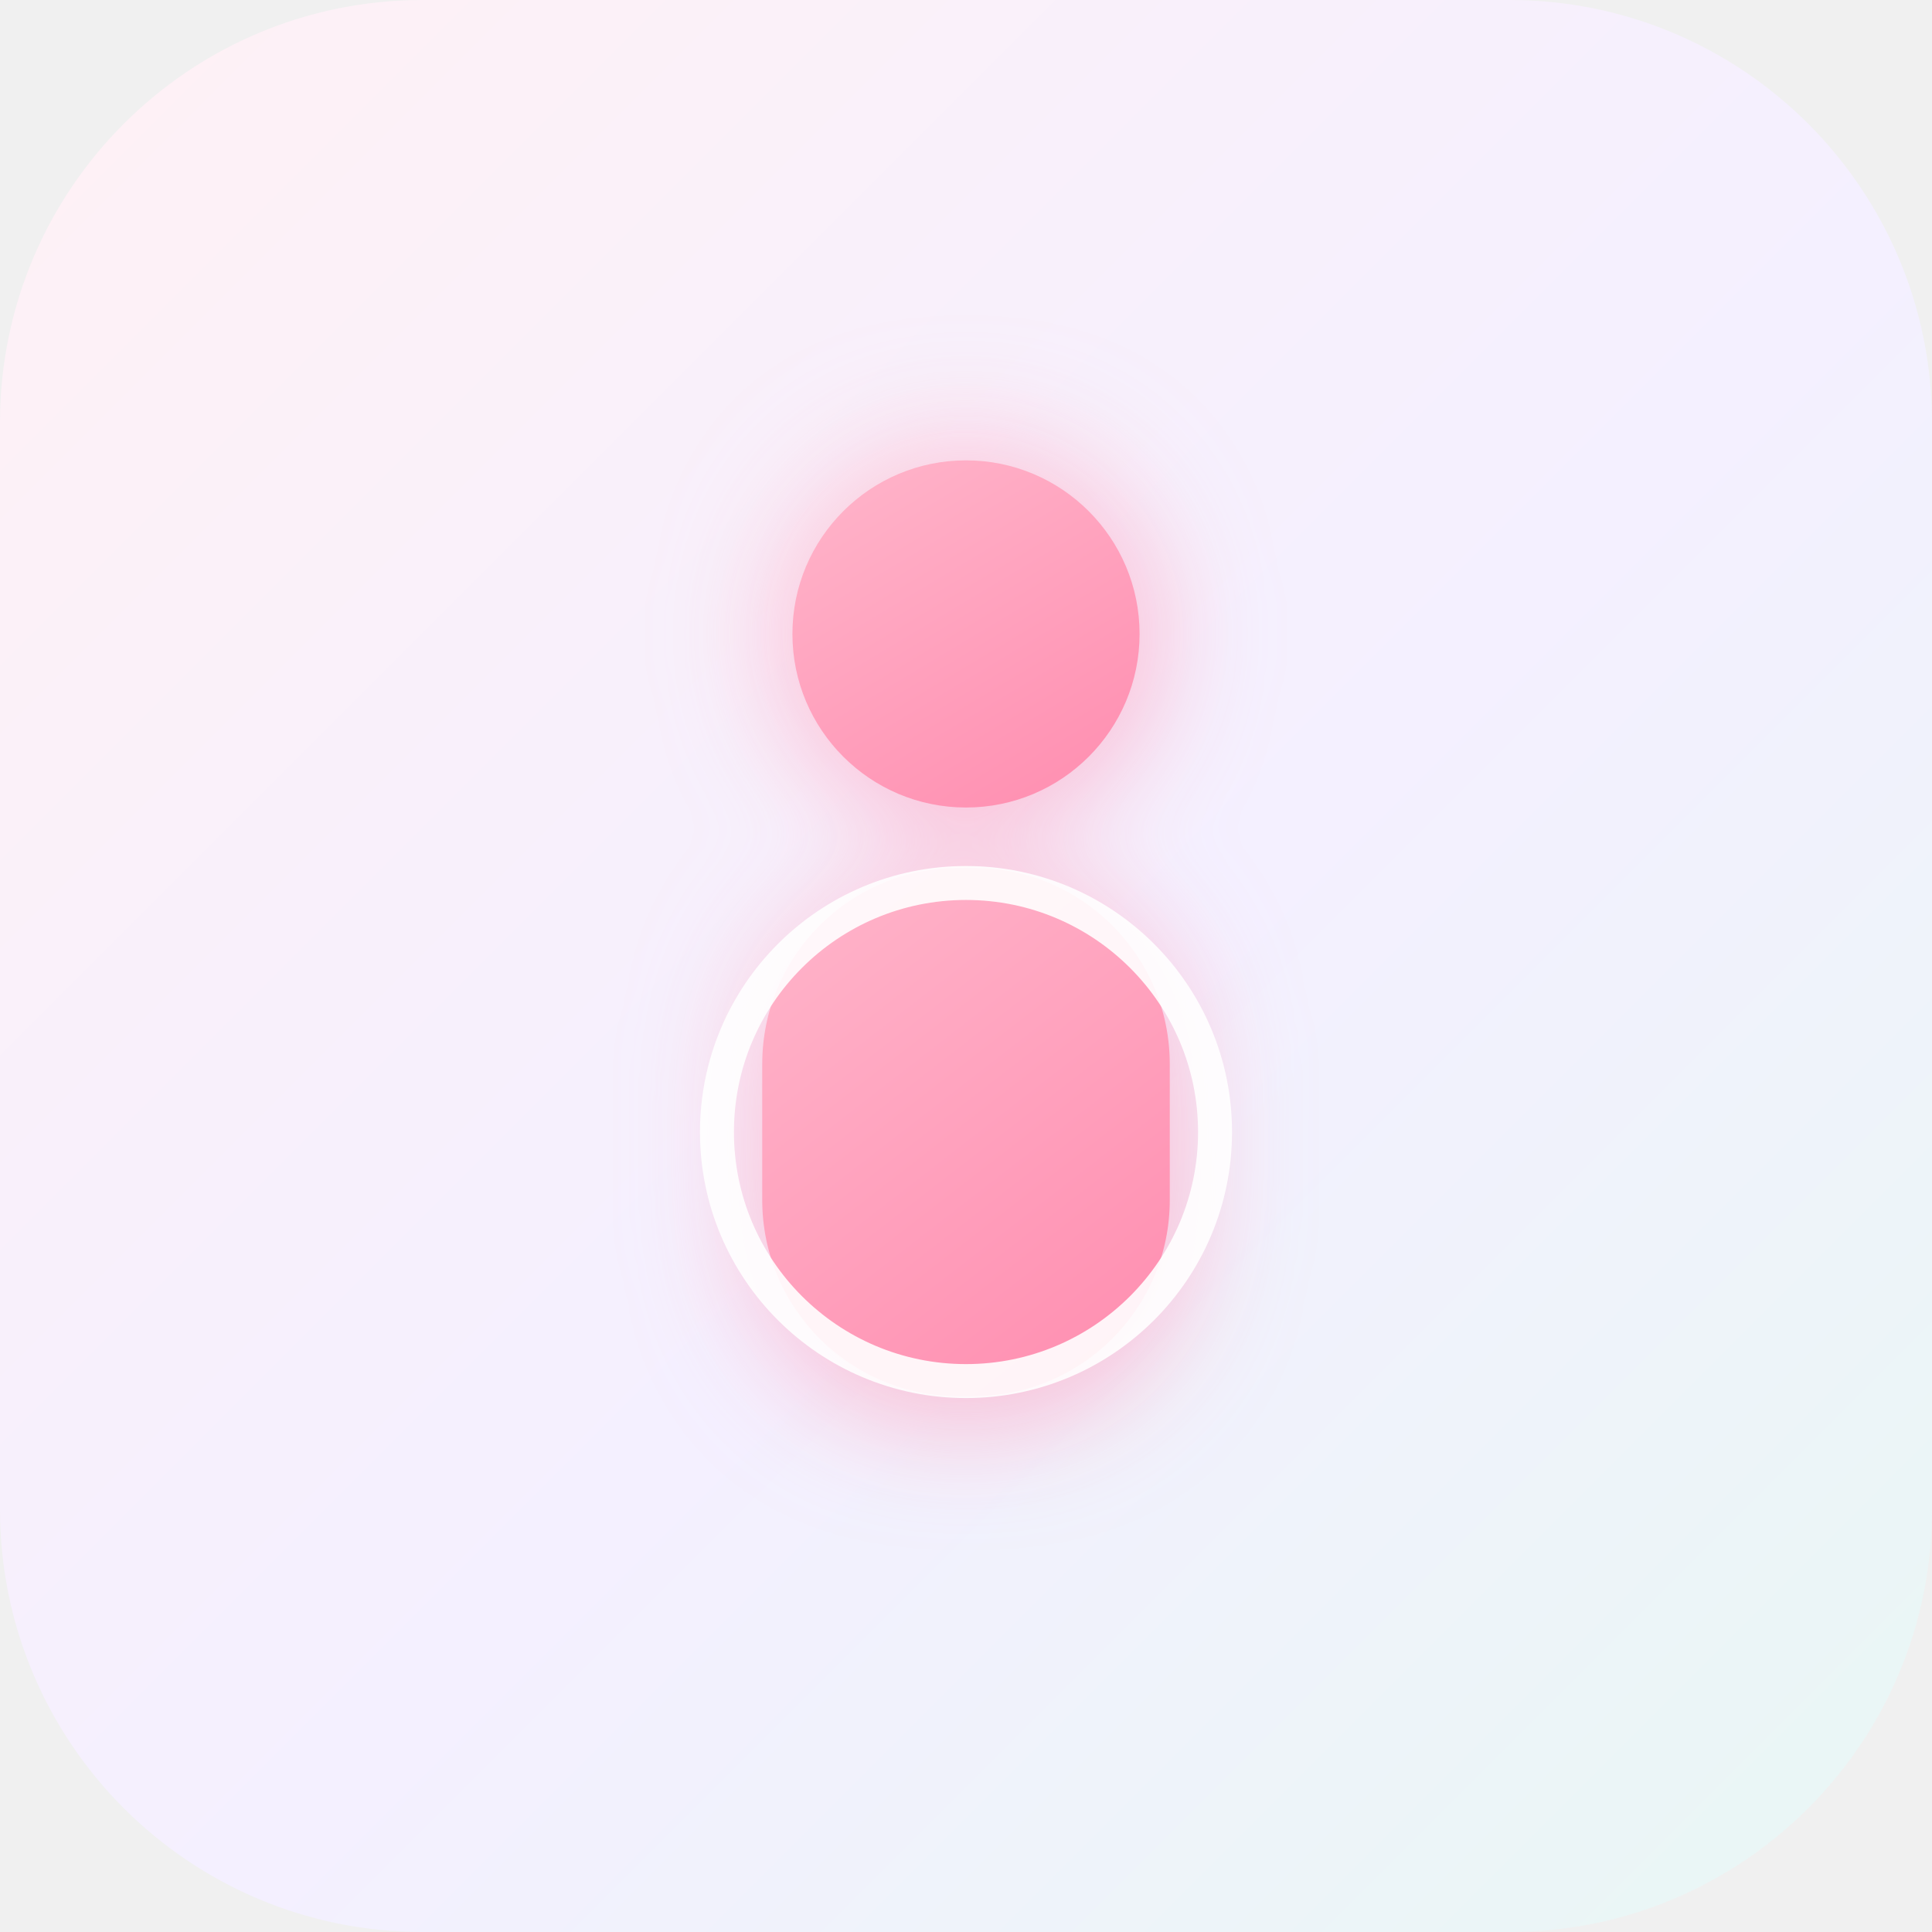
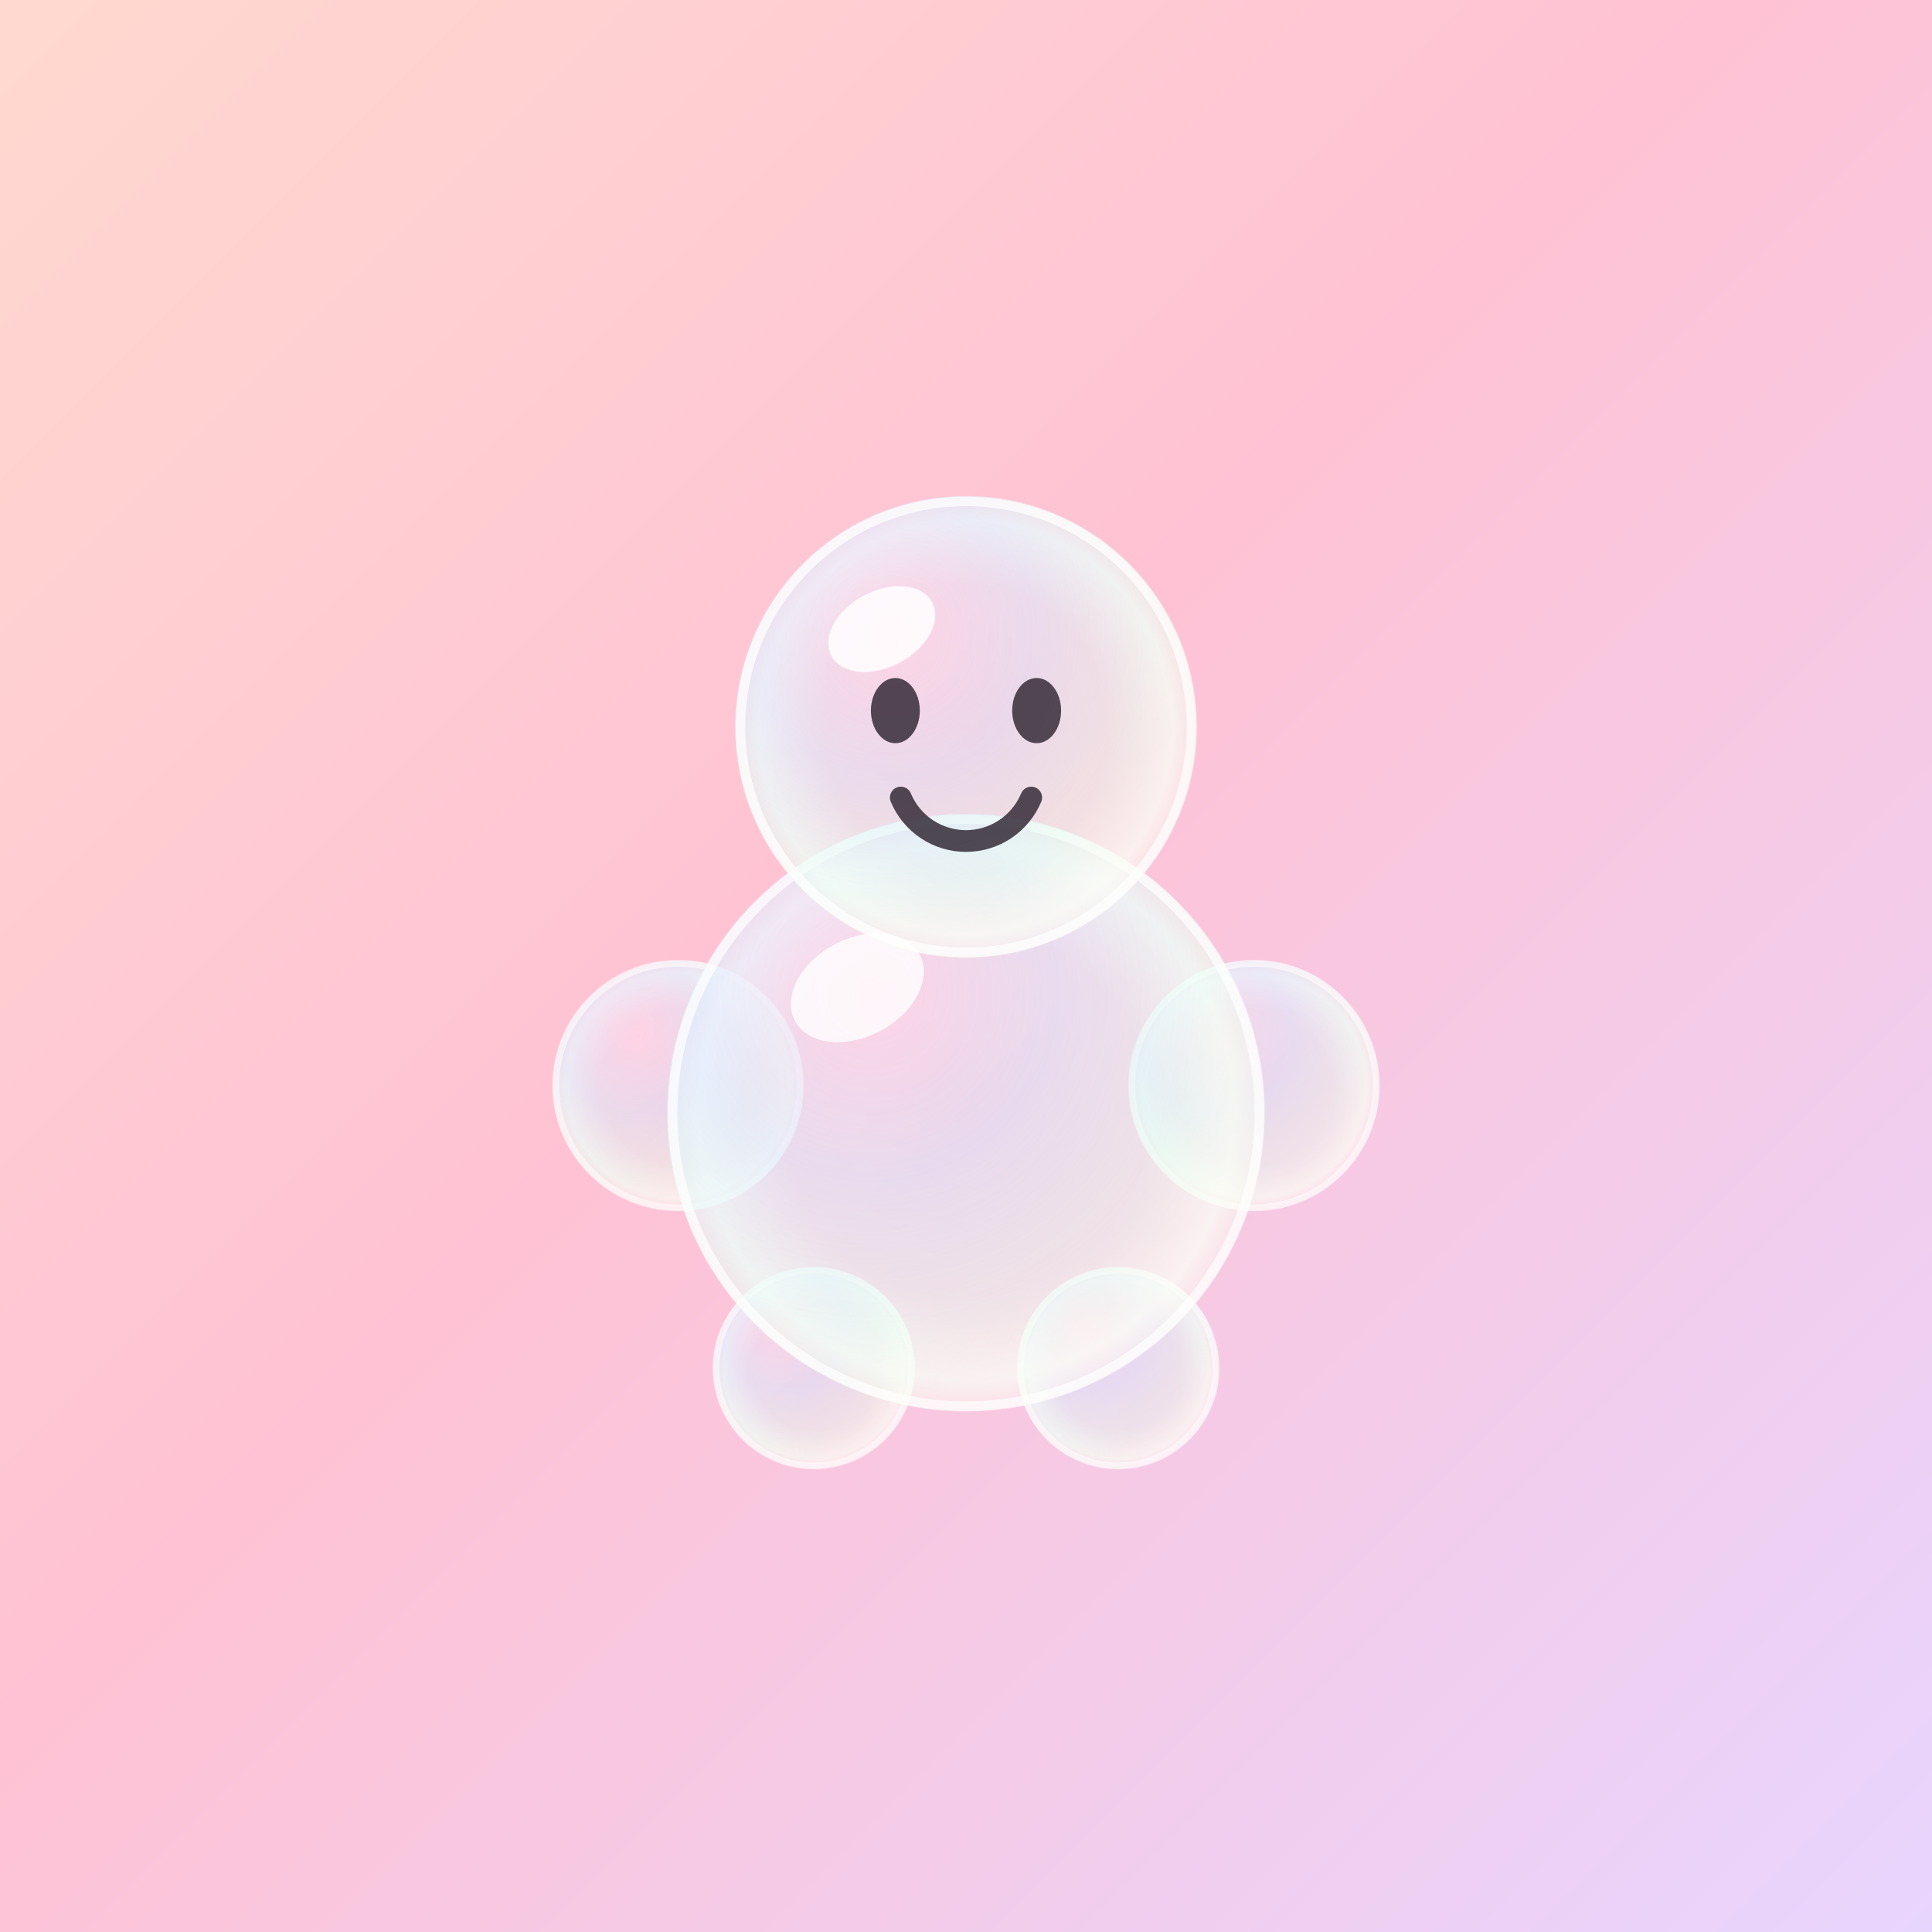
- <svg xmlns="http://www.w3.org/2000/svg" viewBox="0 0 512 512">
+ <svg xmlns="http://www.w3.org/2000/svg" viewBox="0 0 512 512" role="img" aria-label="bubble">
  <defs>
    <linearGradient id="bg" x1="0" y1="0" x2="1" y2="1">
-       <stop offset="0" stop-color="#FFF1F5" />
-       <stop offset="0.55" stop-color="#F4F0FF" />
-       <stop offset="1" stop-color="#E8F7F4" />
+       <stop offset="0" stop-color="#FFD9CF" />
+       <stop offset="0.45" stop-color="#FFC2D4" />
+       <stop offset="1" stop-color="#E8D5FF" />
    </linearGradient>
-     <linearGradient id="body" x1="0.2" y1="0" x2="0.8" y2="1">
-       <stop offset="0" stop-color="#FFB3C9" />
-       <stop offset="1" stop-color="#FF8FB1" />
-     </linearGradient>
-     <filter id="soft" x="-40%" y="-40%" width="180%" height="180%">
-       <feGaussianBlur stdDeviation="14" />
-     </filter>
+     <radialGradient id="film" cx="0.5" cy="0.5" r="0.5">
+       <stop offset="0" stop-color="#ffffff" stop-opacity="0.14" />
+       <stop offset="0.62" stop-color="#ffffff" stop-opacity="0.24" />
+       <stop offset="0.9" stop-color="#ffffff" stop-opacity="0.72" />
+       <stop offset="1" stop-color="#ffffff" stop-opacity="0.34" />
+     </radialGradient>
+     <radialGradient id="iris" cx="0.34" cy="0.3" r="0.78">
+       <stop offset="0" stop-color="#FFD6EC" stop-opacity="0.55" />
+       <stop offset="0.4" stop-color="#CEE8FF" stop-opacity="0.42" />
+       <stop offset="0.72" stop-color="#D6FFE8" stop-opacity="0.3" />
+       <stop offset="1" stop-color="#FFF6CE" stop-opacity="0.08" />
+     </radialGradient>
  </defs>
-   <rect width="512" height="512" rx="112" fill="url(#bg)" />
-   <g filter="url(#soft)" opacity="0.55">
-     <circle cx="256" cy="168" r="52" fill="url(#body)" />
-     <rect x="196" y="228" width="120" height="150" rx="56" fill="url(#body)" />
+   <rect width="512" height="512" rx="0" fill="url(#bg)" />
+   <g transform="translate(256 256) scale(0.72) translate(-256 -256)">
+     <g opacity="0.95">
+       <circle cx="150" cy="300" r="46" fill="url(#film)" />
+       <circle cx="150" cy="300" r="46" fill="url(#iris)" />
+       <circle cx="150" cy="300" r="45" fill="none" stroke="#ffffff" stroke-opacity="0.6" stroke-width="2.5" />
+       <circle cx="362" cy="300" r="46" fill="url(#film)" />
+       <circle cx="362" cy="300" r="46" fill="url(#iris)" />
+       <circle cx="362" cy="300" r="45" fill="none" stroke="#ffffff" stroke-opacity="0.6" stroke-width="2.5" />
+       <circle cx="200" cy="404" r="37" fill="url(#film)" />
+       <circle cx="200" cy="404" r="37" fill="url(#iris)" />
+       <circle cx="200" cy="404" r="36" fill="none" stroke="#ffffff" stroke-opacity="0.6" stroke-width="2.5" />
+       <circle cx="312" cy="404" r="37" fill="url(#film)" />
+       <circle cx="312" cy="404" r="37" fill="url(#iris)" />
+       <circle cx="312" cy="404" r="36" fill="none" stroke="#ffffff" stroke-opacity="0.6" stroke-width="2.5" />
+     </g>
+     <circle cx="256" cy="310" r="110" fill="url(#film)" />
+     <circle cx="256" cy="310" r="110" fill="url(#iris)" />
+     <circle cx="256" cy="310" r="108" fill="none" stroke="#ffffff" stroke-opacity="0.72" stroke-width="3.5" />
+     <ellipse cx="216" cy="264" rx="26" ry="18" fill="#ffffff" opacity="0.8" transform="rotate(-28 216 264)" />
+     <circle cx="256" cy="168" r="85" fill="url(#film)" />
+     <circle cx="256" cy="168" r="85" fill="url(#iris)" />
+     <circle cx="256" cy="168" r="83" fill="none" stroke="#ffffff" stroke-opacity="0.75" stroke-width="3.5" />
+     <ellipse cx="225" cy="132" rx="21" ry="14" fill="#ffffff" opacity="0.85" transform="rotate(-28 225 132)" />
+     <g fill="#2E2430" opacity="0.82">
+       <ellipse cx="230" cy="162" rx="9" ry="12" />
+       <ellipse cx="282" cy="162" rx="9" ry="12" />
+     </g>
+     <path d="M232 194a26 26 0 0 0 48 0" fill="none" stroke="#2E2430" stroke-opacity="0.82" stroke-width="8" stroke-linecap="round" />
  </g>
-   <circle cx="256" cy="168" r="46" fill="url(#body)" />
-   <rect x="202" y="230" width="108" height="140" rx="52" fill="url(#body)" />
-   <circle cx="256" cy="300" r="66" fill="none" stroke="#fff" stroke-width="9" opacity="0.9" />
</svg>
